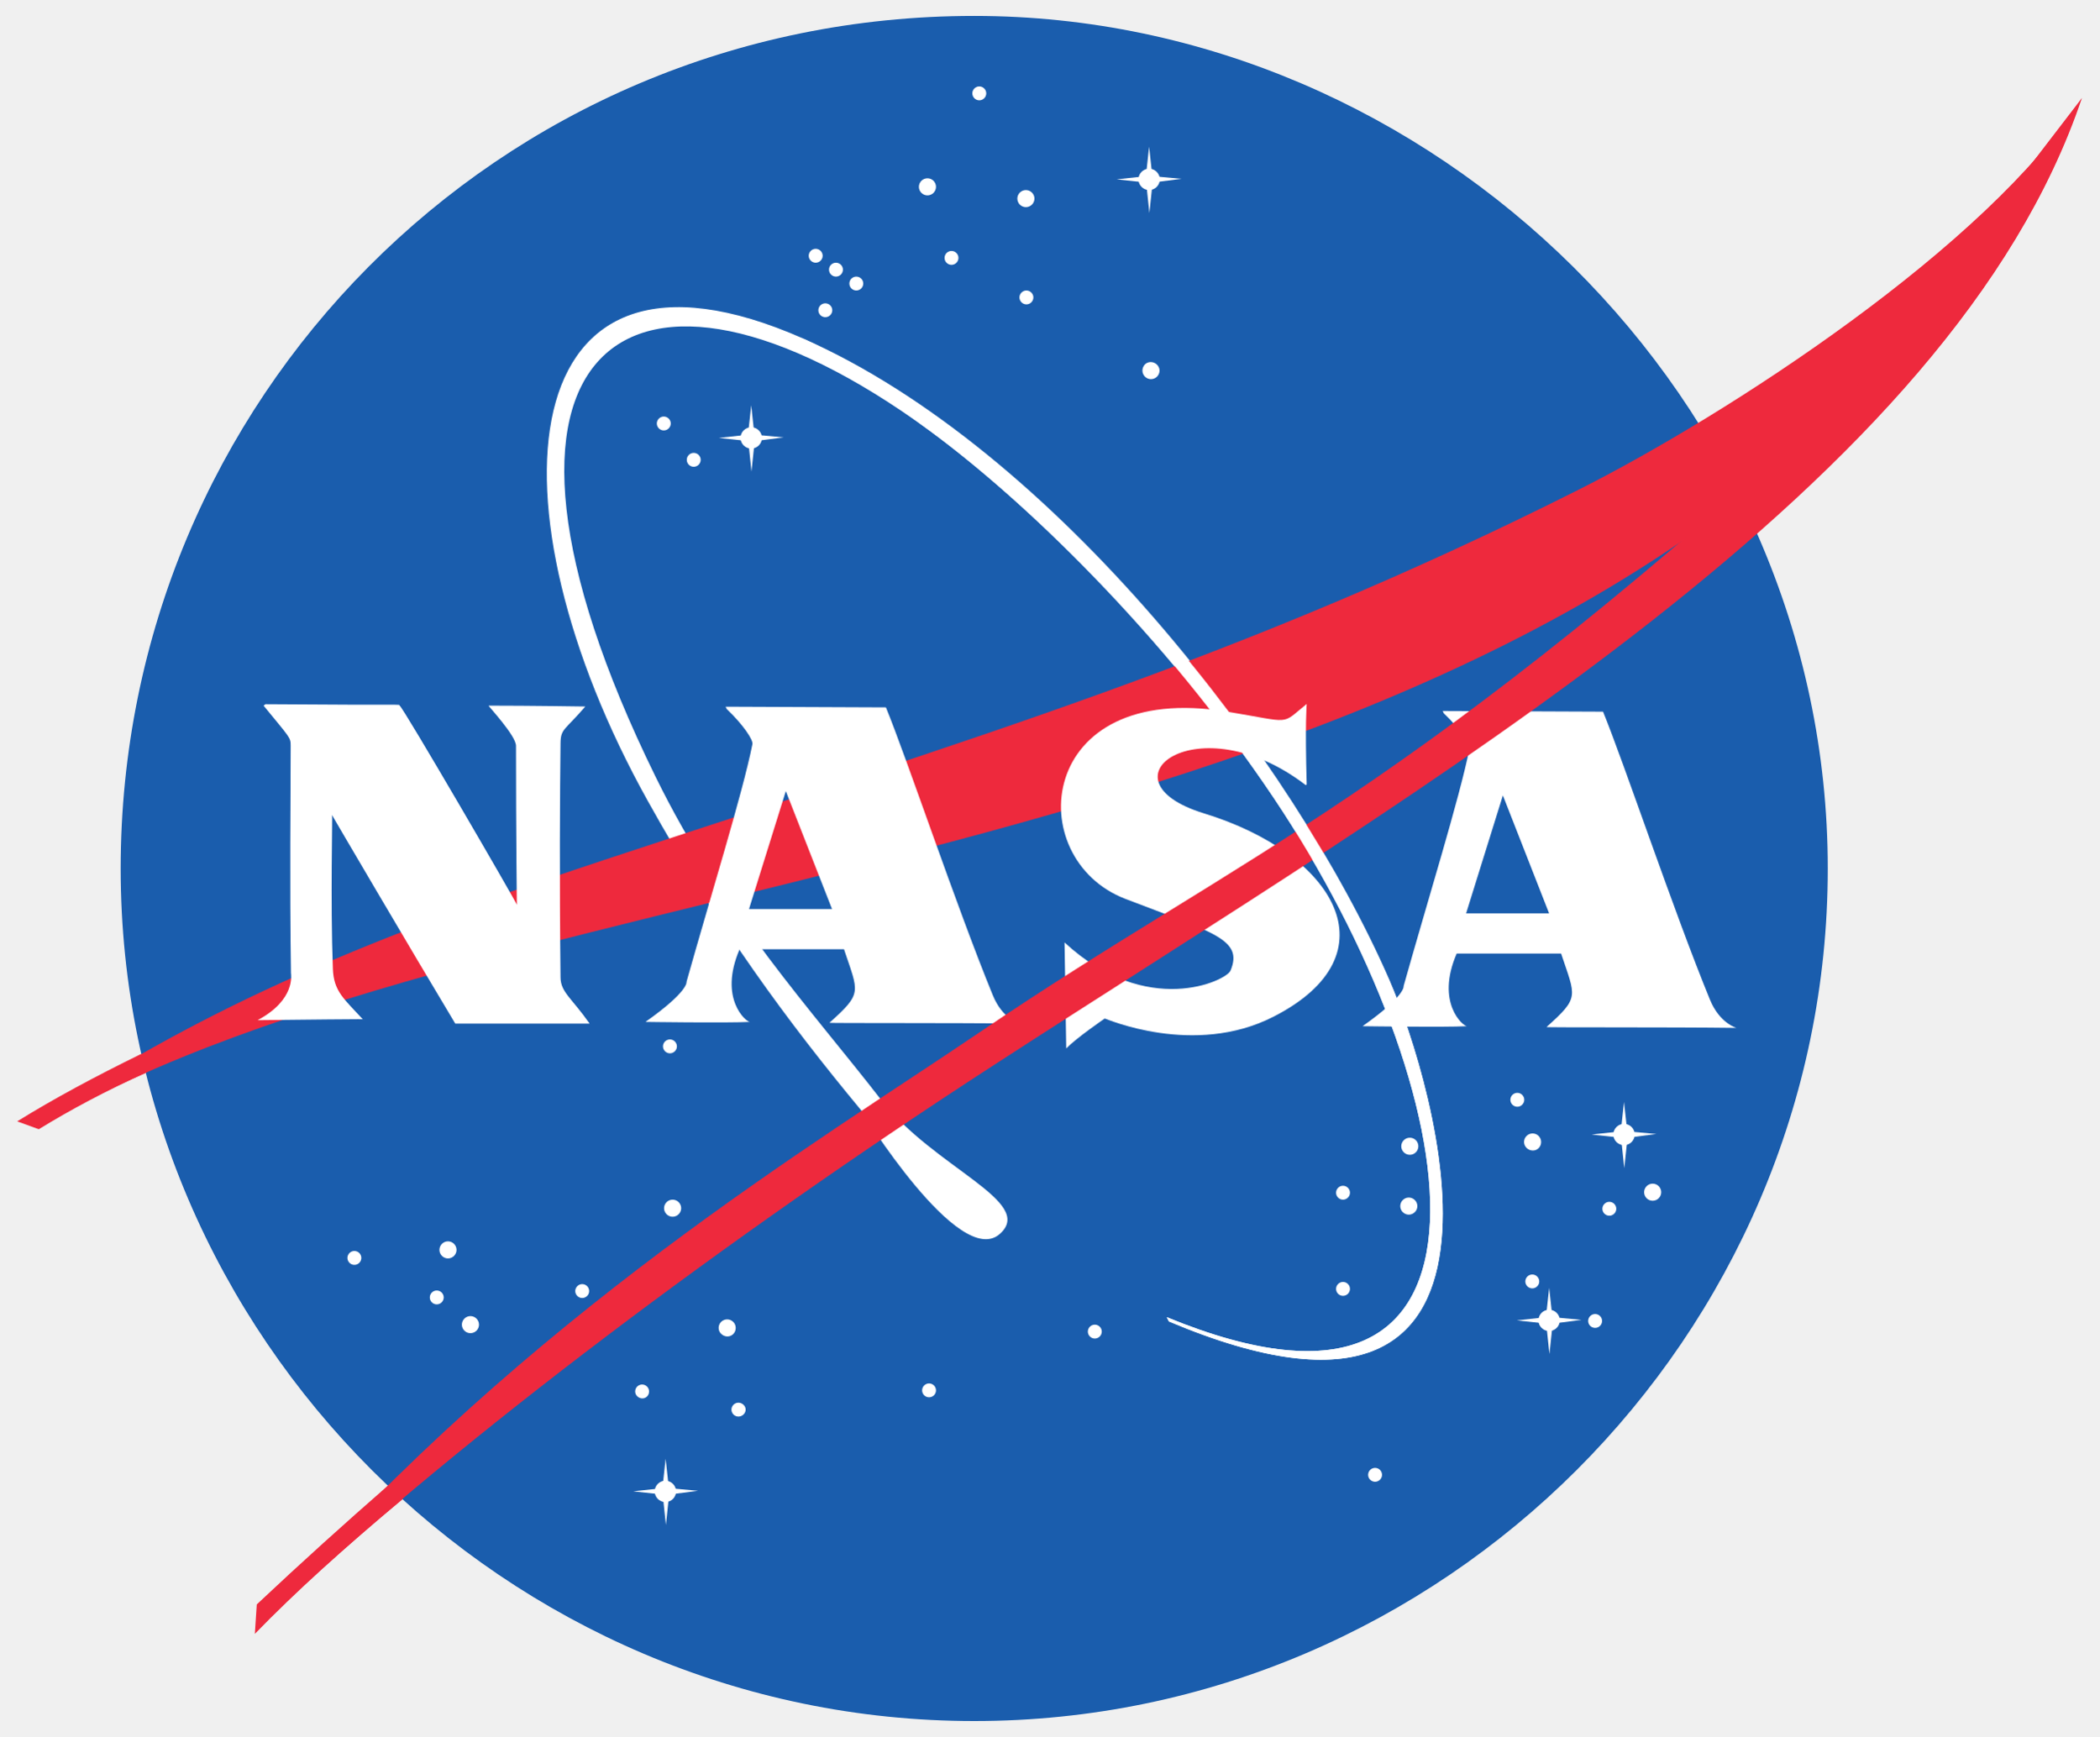
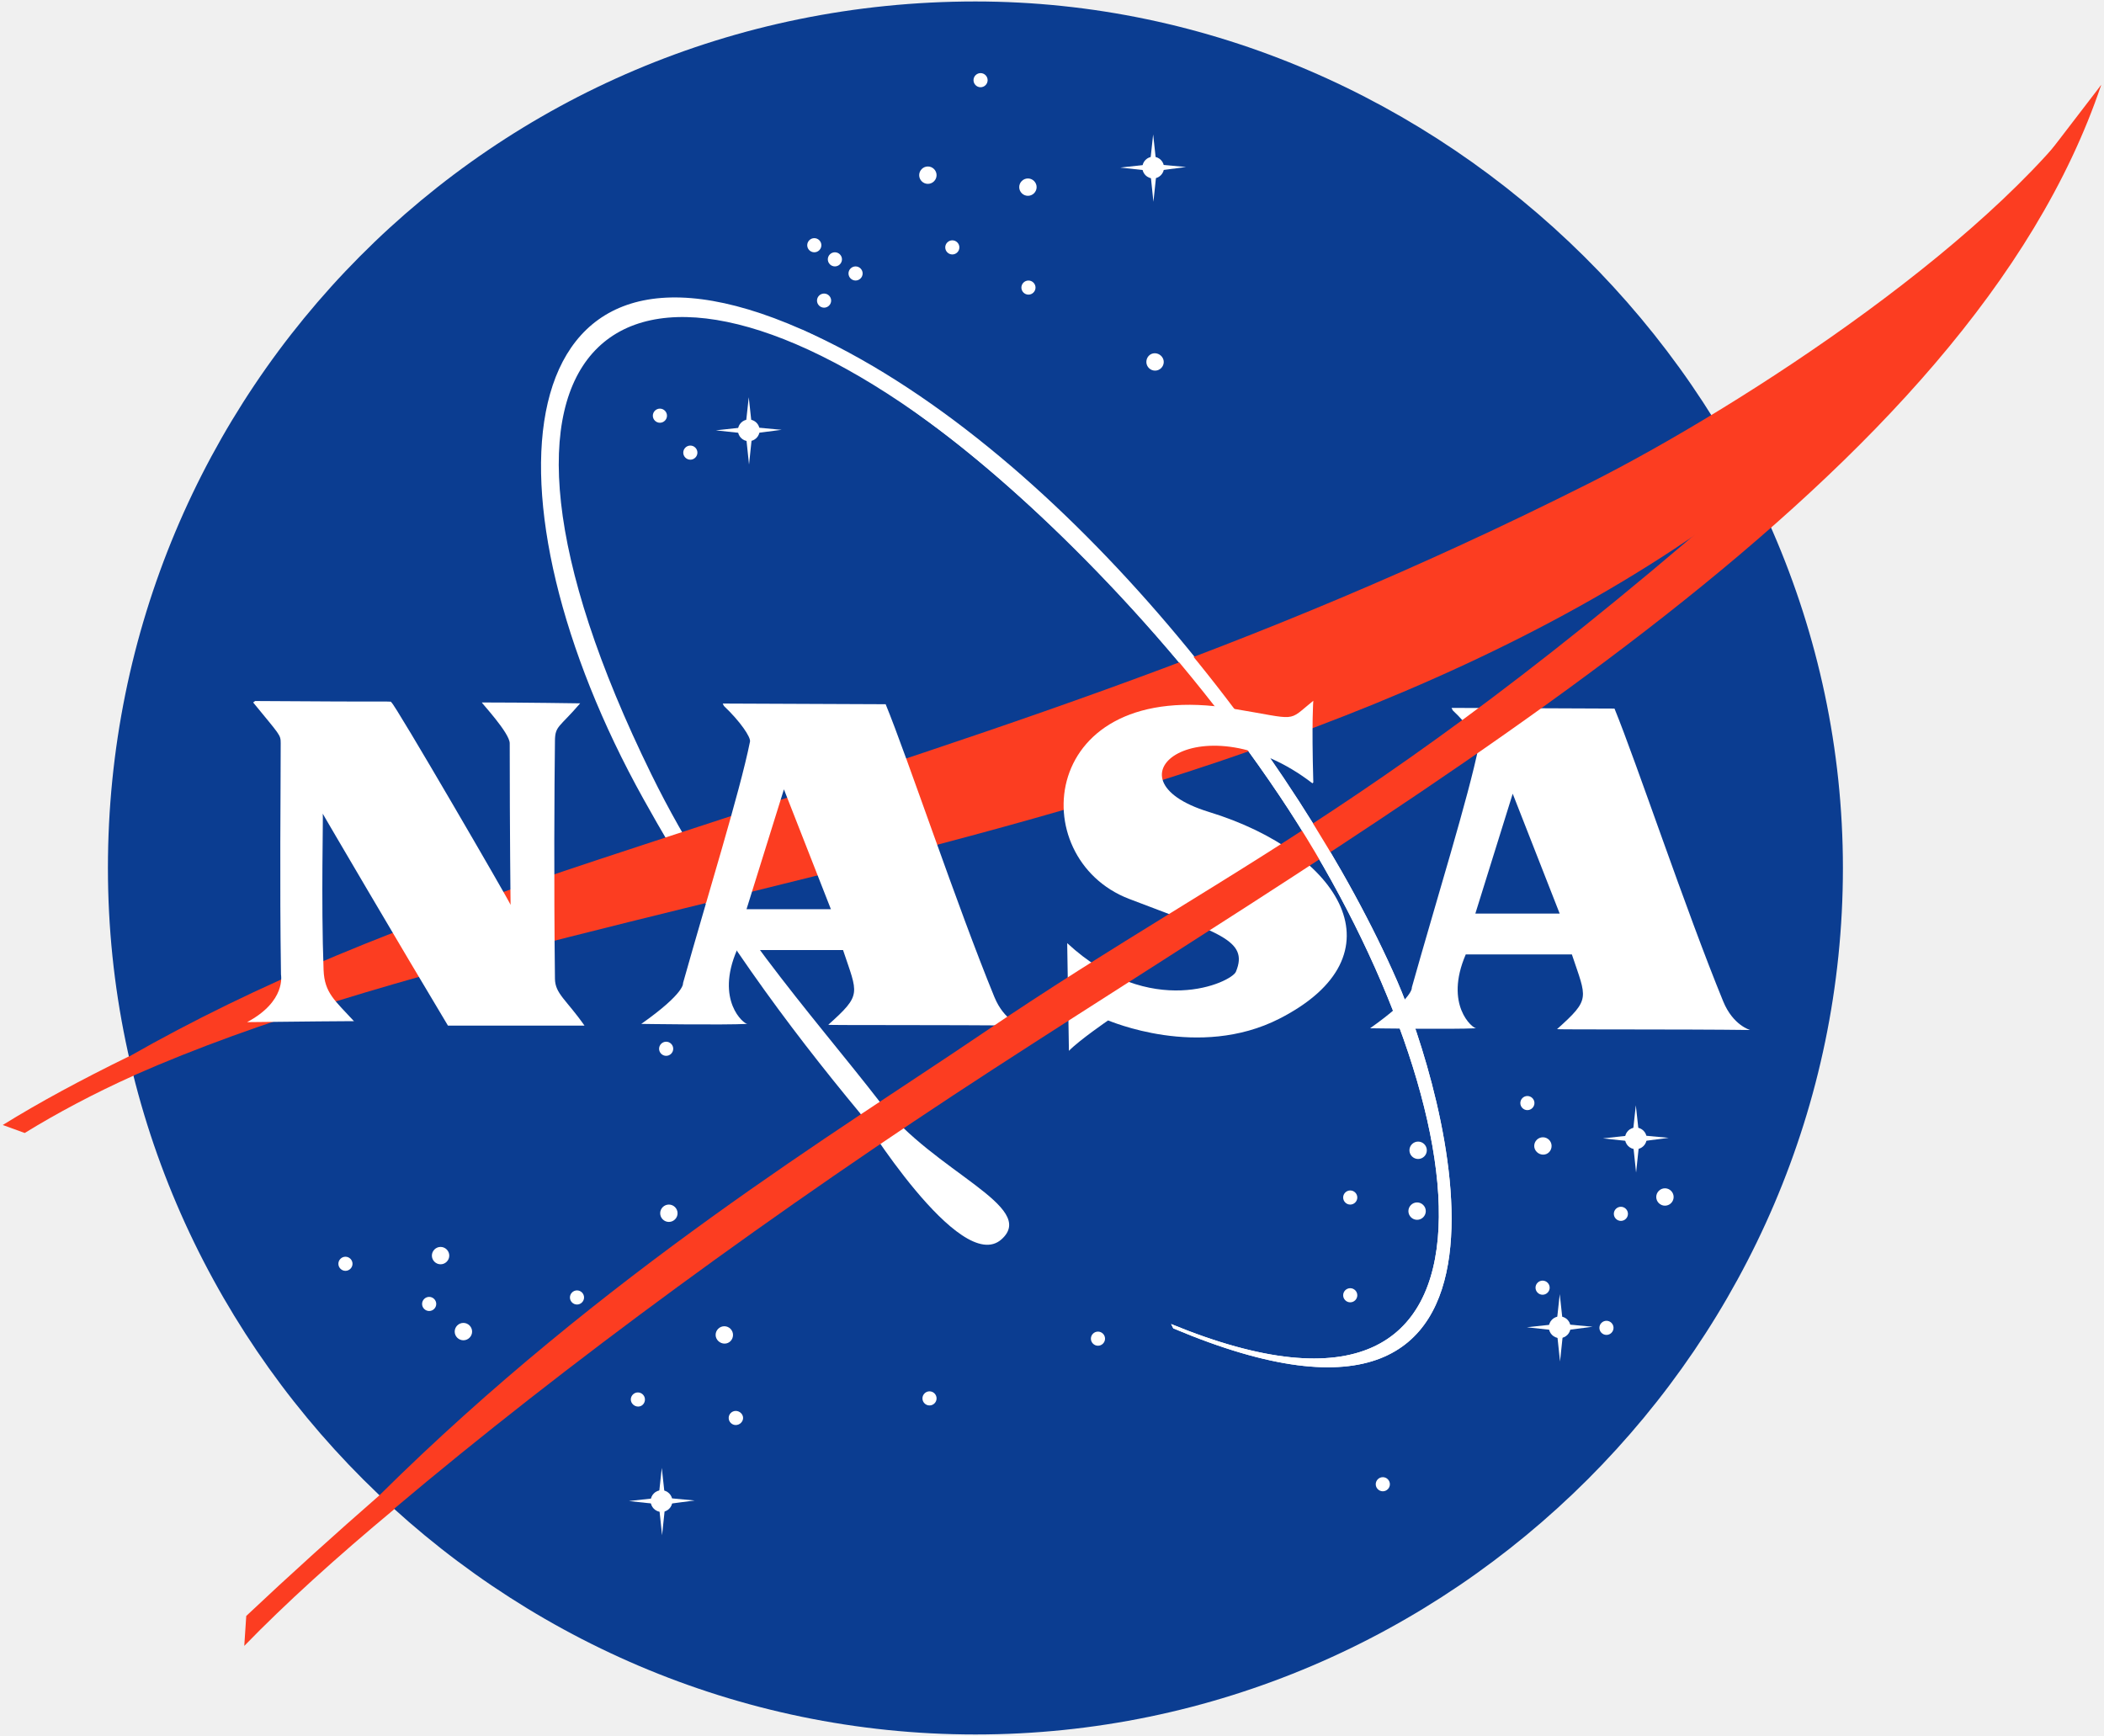
- <svg xmlns="http://www.w3.org/2000/svg" height="240" width="290">
-   <path d="m252.51,120c0,64.618-53.234,117.8-117.92,117.8-64.685,0-117.92-53.185-117.92-117.8,0-64.622,51.99-117.8,117.92-117.8,63.437,0,117.92,53.181,117.92,117.8" fill-rule="nonzero" fill="#1a5dad" />
-   <path d="m161.19,182c50.379,20.724,41.636-31.647,14.782-71.747-15.22-22.718-35.07-41.645-47.59-50.78-41.513-30.298-67.14-11.922-37.826,47.83,9.478,19.319,21.651,32.358,31.159,44.648,7.261,9.383,21.404,14.081,16.422,18.534-5.614,5.021-19.209-17.124-19.209-17.124-10.04-12.11-19.61-25.03-29.473-42.76-22.535-40.499-19.286-81.833,21.503-63.828,34.615,15.288,67.678,58.166,80.971,88.616,6.14,14.059,22.88,69.692-30.437,47.2" fill-rule="nonzero" fill="#FFF" />
-   <path d="M4.526,154.92c22.163-14.76,43.176-24.29,78.935-36.1,50.249-16.6,88.069-27.758,134.47-51.082,20.77-10.438,56.81-33.847,69.7-54.198-3.86,7.876-15.81,23.206-21.22,29.987-62.96,78.833-197.07,74.363-261,112.21" fill-rule="nonzero" fill="#ee293d" />
-   <path d="m36.678,97.303c20.284,0.159,18.294-0.041,18.531,0.197,0.355,0,16.196,27.282,16.196,27.517,0,0.117-0.118-9.695-0.118-21.966,0-1.417-3.9-5.551-3.783-5.551,5.79,0,13.357,0.118,13.357,0.118-2.835,3.307-3.402,3.036-3.425,5.079-0.08,6.572-0.155,18.716,0,32.358,0.022,2.045,1.537,2.834,4.019,6.378h-18.562c-6.029-10.038-17.077-28.869-17.022-28.816,0.085,0.086-0.238,11.812,0.115,21.257,0.12,3.122,1.538,4.133,4.141,6.969,0,0,2.993-0.08-14.542,0.117,5.32-2.834,4.613-6.377,4.611-6.495-0.191-13.052-0.04-24.211-0.04-31.415,0-1.181-0.08-1.064-3.743-5.551" fill-rule="nonzero" fill="#FFF" />
-   <path d="m100.1,117.46c1.703-5.913,3.158-11.197,3.849-14.642,0.117-0.591-1.3-2.716-3.546-4.843l-0.159-0.33c10.831,0.035,22.146,0.093,22.146,0.093,2.955,7.204,9.694,27.397,14.777,39.798,1.344,3.278,3.665,3.897,3.665,3.897-9.221-0.117-26.333-0.038-26.242-0.117,4.609-4.136,4.018-4.136,2.008-10.157h-14.421c-2.955,6.848,0.921,10.063,1.417,10.038-3.282,0.169-14.421,0-14.421,0,6.029-4.253,5.673-5.551,5.673-5.551,1.657-5.892,3.576-12.347,5.255-18.191l5.917,0.001c-1.271,4.077-2.542,8.15-2.542,8.15h11.47l-6.385-16.298s-1.271,4.075-2.542,8.148l-5.917-0.001" fill-rule="nonzero" fill="#FFF" />
-   <path d="m199.17,118.05c1.7-5.911,3.157-11.197,3.846-14.644,0.117-0.588-1.302-2.713-3.547-4.841l-0.16-0.328c10.834,0.035,22.152,0.093,22.152,0.093,2.951,7.204,9.691,27.398,14.773,39.798,1.343,3.279,3.663,3.898,3.663,3.898-9.216-0.12-26.329-0.038-26.241-0.12,4.612-4.131,4.021-4.131,2.011-10.155h-14.424c-2.956,6.849,0.919,10.063,1.416,10.04-3.28,0.168-14.42,0-14.42,0,6.028-4.253,5.674-5.552,5.674-5.552,1.657-5.893,3.576-12.346,5.257-18.189h5.915c-1.274,4.076-2.539,8.151-2.539,8.151h11.464l-6.385-16.298s-1.267,4.073-2.539,8.147h-5.915" fill-rule="nonzero" fill="#FFF" />
-   <path d="m180.52,108.37c-0.237-8.387,0-11.103,0-11.103-3.666,2.954-1.817,2.577-10.993,1.064-26.445-4.364-28.46,20.325-14.069,25.863,12.08,4.65,16.361,5.561,14.539,9.919-0.591,1.42-11.584,6.616-22.931-3.895l0.234,14.644c1.419-1.461,5.323-4.133,5.323-4.133,0.117,0,12.3,5.368,23.286-0.238,16.908-8.62,8.469-22.572-9.574-28.106-15.014-4.606-0.828-15.354,14.066-3.897" fill-rule="nonzero" fill="#FFF" />
-   <path d="m136.25,12.898c0,0.528-0.432,0.962-0.96,0.962-0.525,0-0.96-0.433-0.96-0.962,0-0.524,0.435-0.959,0.96-0.959,0.528,0,0.96,0.435,0.96,0.959" fill-rule="nonzero" fill="#FFF" />
-   <path d="m142.91,27.44c0,0.648-0.537,1.181-1.182,1.181-0.649,0-1.184-0.533-1.184-1.181,0-0.646,0.534-1.179,1.184-1.179,0.645,0,1.182,0.533,1.182,1.179" fill-rule="nonzero" fill="#FFF" />
-   <path d="m160.19,51.206c0,0.647-0.532,1.181-1.182,1.181-0.646,0-1.182-0.534-1.182-1.181,0-0.648,0.496-1.182,1.146-1.182,0.649,0,1.218,0.534,1.218,1.182" fill-rule="nonzero" fill="#FFF" />
-   <path d="m132.41,35.633c0,0.527-0.432,0.959-0.96,0.959-0.527,0-0.962-0.432-0.962-0.959,0-0.526,0.435-0.961,0.962-0.961,0.528,0,0.96,0.435,0.96,0.961" fill-rule="nonzero" fill="#FFF" />
-   <path d="m142.76,41.096c0,0.524-0.434,0.959-0.959,0.959-0.527,0-0.962-0.435-0.962-0.959,0-0.525,0.435-0.959,0.962-0.959,0.525,0,0.959,0.434,0.959,0.959" fill-rule="nonzero" fill="#FFF" />
-   <path d="m129.31,25.815c0,0.648-0.534,1.181-1.182,1.181-0.648,0-1.182-0.532-1.182-1.181,0-0.648,0.534-1.182,1.182-1.182,0.648,0,1.182,0.534,1.182,1.182" fill-rule="nonzero" fill="#FFF" />
-   <path d="m113.65,35.338c0,0.527-0.433,0.96-0.962,0.96-0.527,0-0.96-0.433-0.96-0.96,0-0.526,0.433-0.961,0.96-0.961,0.528,0,0.962,0.435,0.962,0.961" fill-rule="nonzero" fill="#FFF" />
-   <path d="m116.45,37.255c0,0.529-0.433,0.962-0.962,0.962-0.527,0-0.962-0.433-0.962-0.962,0-0.525,0.435-0.957,0.962-0.957,0.528,0,0.962,0.432,0.962,0.957" fill-rule="nonzero" fill="#FFF" />
-   <path d="m119.26,39.175c0,0.528-0.433,0.962-0.961,0.962-0.527,0-0.962-0.433-0.962-0.962,0-0.524,0.435-0.957,0.962-0.957,0.527,0,0.961,0.433,0.961,0.957" fill-rule="nonzero" fill="#FFF" />
-   <path d="m114.98,42.867c0,0.527-0.436,0.96-0.962,0.96-0.528,0-0.962-0.433-0.962-0.96,0-0.525,0.434-0.959,0.962-0.959,0.525,0,0.962,0.433,0.962,0.959" fill-rule="nonzero" fill="#FFF" />
-   <path d="m92.664,58.514c0,0.527-0.435,0.959-0.962,0.959-0.527,0-0.962-0.432-0.962-0.959s0.435-0.961,0.962-0.961c0.527,0,0.962,0.434,0.962,0.961" fill-rule="nonzero" fill="#FFF" />
-   <path d="m96.8,63.535c0,0.526-0.435,0.959-0.962,0.959-0.527,0-0.962-0.433-0.962-0.959,0-0.528,0.435-0.96,0.962-0.96,0.527,0,0.962,0.432,0.962,0.96" fill-rule="nonzero" fill="#FFF" />
-   <path d="m93.512,144.58c0,0.527-0.433,0.959-0.961,0.959-0.527,0-0.96-0.432-0.96-0.959,0-0.525,0.433-0.96,0.96-0.96,0.527,0,0.961,0.435,0.961,0.96" fill-rule="nonzero" fill="#FFF" />
-   <path d="m94.103,166.94c0,0.648-0.534,1.179-1.182,1.179-0.648,0-1.182-0.531-1.182-1.179,0-0.648,0.534-1.181,1.182-1.181,0.648,0,1.182,0.532,1.182,1.181" fill-rule="nonzero" fill="#FFF" />
-   <path d="m81.392,178.39c0,0.524-0.433,0.959-0.959,0.959-0.527,0-0.962-0.435-0.962-0.959,0-0.528,0.435-0.961,0.962-0.961,0.525,0,0.959,0.432,0.959,0.961" fill-rule="nonzero" fill="#FFF" />
-   <path d="m66.174,183.03c0,0.648-0.537,1.179-1.184,1.179-0.648,0-1.182-0.531-1.182-1.179,0-0.649,0.534-1.182,1.182-1.182,0.646,0,1.184,0.533,1.184,1.182" fill-rule="nonzero" fill="#FFF" />
-   <path d="m63.07,172.7c0,0.645-0.534,1.179-1.181,1.179-0.648,0-1.182-0.534-1.182-1.179,0-0.649,0.534-1.182,1.182-1.182,0.647,0,1.181,0.533,1.181,1.182" fill-rule="nonzero" fill="#FFF" />
-   <path d="m61.299,179.27c0,0.527-0.435,0.959-0.962,0.959-0.527,0-0.962-0.432-0.962-0.959,0-0.525,0.435-0.96,0.962-0.96s0.962,0.435,0.962,0.96" fill-rule="nonzero" fill="#FFF" />
-   <path d="m49.918,173.81c0,0.525-0.433,0.96-0.959,0.96-0.528,0-0.962-0.435-0.962-0.96,0-0.525,0.434-0.959,0.962-0.959,0.525,0,0.959,0.434,0.959,0.959" fill-rule="nonzero" fill="#FFF" />
-   <path d="m89.668,192.26c0,0.527-0.397,0.961-0.922,0.961-0.527,0-0.998-0.433-0.998-0.961,0-0.525,0.435-0.96,0.96-0.96,0.528,0,0.961,0.435,0.961,0.96" fill-rule="nonzero" fill="#FFF" />
-   <path d="m101.64,183.48c0,0.649-0.496,1.182-1.146,1.182-0.648,0-1.218-0.533-1.218-1.182,0-0.645,0.534-1.179,1.182-1.179,0.649,0,1.182,0.534,1.182,1.179" fill-rule="nonzero" fill="#FFF" />
-   <path d="m103.01,194.77c0,0.527-0.473,0.962-0.997,0.962-0.528,0-0.962-0.435-0.962-0.962,0-0.525,0.433-0.957,0.962-0.957,0.524,0,0.997,0.432,0.997,0.957" fill-rule="nonzero" fill="#FFF" />
-   <path d="m152.21,183.99c0,0.526-0.433,0.961-0.959,0.961-0.53,0-0.963-0.435-0.963-0.961,0-0.527,0.433-0.959,0.963-0.959,0.525,0,0.959,0.432,0.959,0.959" fill-rule="nonzero" fill="#FFF" />
-   <path d="m129.31,192.11c0,0.527-0.432,0.959-0.96,0.959-0.525,0-0.96-0.432-0.96-0.959,0-0.525,0.435-0.96,0.96-0.96,0.528,0,0.96,0.435,0.96,0.96" fill-rule="nonzero" fill="#FFF" />
-   <path d="m190.93,203.78c0,0.525-0.435,0.959-0.96,0.959-0.528,0-0.963-0.433-0.963-0.959,0-0.527,0.435-0.96,0.963-0.96,0.525,0,0.96,0.433,0.96,0.96" fill-rule="nonzero" fill="#FFF" />
-   <path d="m195.95,158.38c0,0.648-0.532,1.182-1.182,1.182-0.649,0-1.182-0.534-1.182-1.182,0-0.648,0.533-1.182,1.182-1.182,0.65,0,1.182,0.534,1.182,1.182" fill-rule="nonzero" fill="#FFF" />
-   <path d="m186.5,164.8c0,0.526-0.433,0.961-0.963,0.961-0.526,0-0.959-0.435-0.959-0.961,0-0.527,0.433-0.959,0.959-0.959,0.53,0,0.963,0.432,0.963,0.959" fill-rule="nonzero" fill="#FFF" />
-   <path d="m195.81,166.65c0,0.648-0.533,1.182-1.182,1.182-0.65,0-1.182-0.534-1.182-1.182,0-0.647,0.532-1.181,1.182-1.181,0.649,0,1.182,0.534,1.182,1.181" fill-rule="nonzero" fill="#FFF" />
-   <path d="m186.5,178.09c0,0.525-0.433,0.959-0.963,0.959-0.526,0-0.959-0.433-0.959-0.959,0-0.527,0.433-0.961,0.959-0.961,0.53,0,0.963,0.434,0.963,0.961" fill-rule="nonzero" fill="#FFF" />
-   <path d="m210.58,151.96c0,0.527-0.435,0.961-0.961,0.961-0.525,0-0.959-0.434-0.959-0.961,0-0.527,0.433-0.959,0.959-0.959,0.526,0,0.961,0.432,0.961,0.959" fill-rule="nonzero" fill="#FFF" />
-   <path d="m212.91,157.79c0,0.649-0.493,1.182-1.143,1.182-0.65,0-1.219-0.533-1.219-1.182,0-0.648,0.533-1.179,1.179-1.179,0.649,0,1.182,0.531,1.182,1.179" fill-rule="nonzero" fill="#FFF" />
-   <path d="m229.5,164.73c0,0.648-0.53,1.181-1.182,1.181-0.65,0-1.182-0.533-1.182-1.181,0-0.646,0.532-1.182,1.182-1.182,0.652,0,1.182,0.536,1.182,1.182" fill-rule="nonzero" fill="#FFF" />
-   <path d="m212.65,177.06c0,0.525-0.438,0.959-0.964,0.959-0.525,0-0.96-0.434-0.96-0.959,0-0.528,0.435-0.96,0.96-0.96,0.526,0,0.964,0.432,0.964,0.96" fill-rule="nonzero" fill="#FFF" />
-   <path d="m223.29,167.02c0,0.527-0.433,0.959-0.959,0.959s-0.96-0.432-0.96-0.959c0-0.527,0.435-0.96,0.96-0.96s0.959,0.433,0.959,0.96" fill-rule="nonzero" fill="#FFF" />
-   <path d="m221.33,182.52c0,0.527-0.433,0.959-0.959,0.959-0.53,0-0.963-0.432-0.963-0.959,0-0.525,0.433-0.96,0.963-0.96,0.525,0,0.959,0.435,0.959,0.96" fill-rule="nonzero" fill="#FFF" />
-   <path d="m225.84,156.76c0,0.81-0.669,1.475-1.478,1.475-0.81,0-1.477-0.665-1.477-1.475,0-0.81,0.667-1.475,1.477-1.475,0.81,0,1.478,0.665,1.478,1.475" fill-rule="nonzero" fill="#FFF" />
-   <path d="m224.36,152.26-0.441,4.059-4.028,0.443,4.06,0.441,0.445,4.209,0.445-4.209,3.988-0.515-4.025-0.369-0.445-4.059" fill-rule="nonzero" fill="#FFF" />
-   <path d="m215.49,182.44c0,0.81-0.667,1.475-1.477,1.475-0.81,0-1.478-0.665-1.478-1.475,0-0.81,0.668-1.475,1.478-1.475,0.81,0,1.477,0.665,1.477,1.475" fill-rule="nonzero" fill="#FFF" />
-   <path d="m214.02,177.94-0.445,4.059-4.025,0.443,4.062,0.444,0.445,4.206,0.445-4.206,3.987-0.517-4.028-0.371-0.441-4.059" fill-rule="nonzero" fill="#FFF" />
-   <path d="m105.26,60.505c0,0.81-0.667,1.475-1.477,1.475-0.813,0-1.478-0.665-1.478-1.475,0-0.81,0.665-1.475,1.478-1.475,0.81,0,1.477,0.665,1.477,1.475" fill-rule="nonzero" fill="#FFF" />
-   <path d="m103.78,56.003-0.444,4.059-4.028,0.444,4.065,0.441,0.444,4.209,0.442-4.209,3.99-0.514-4.028-0.371-0.441-4.059" fill-rule="nonzero" fill="#FFF" />
-   <path d="m160.23,24.783c0,0.81-0.668,1.477-1.478,1.477-0.81,0-1.474-0.667-1.474-1.477,0-0.81,0.664-1.477,1.474-1.477,0.81,0,1.478,0.667,1.478,1.477" fill-rule="nonzero" fill="#FFF" />
-   <path d="m158.75,20.277-0.441,4.06-4.028,0.444,4.065,0.443,0.441,4.208,0.445-4.208,3.989-0.518-4.028-0.369-0.442-4.06" fill-rule="nonzero" fill="#FFF" />
-   <path d="m93.4,206.07c0,0.81-0.667,1.476-1.477,1.476-0.813,0-1.48-0.665-1.48-1.476,0-0.809,0.667-1.477,1.48-1.477,0.81,0,1.477,0.668,1.477,1.477" fill-rule="nonzero" fill="#FFF" />
-   <path d="m91.958,201.56-0.442,4.06-4.027,0.444,4.064,0.442,0.443,4.208,0.442-4.208,3.99-0.515-4.027-0.371-0.444-4.06" fill-rule="nonzero" fill="#FFF" />
-   <path d="M287.62,13.541c-17.97,53.312-89.96,94.479-150.56,133.78-36.559,23.714-72.856,51.011-97.844,74.239-6.587,6.125,1.342-2.29-1.182,0.296,34.872-40.153,74.986-64.069,97.153-79.122,37.489-25.469,58.812-31.888,123.49-91.463" fill-rule="nonzero" fill="#ee293d" />
-   <path d="m19.515,145.62c-6.454,3.157-12.235,6.277-17.14,9.322l2.985,1.086c4.29-2.642,9.44-5.397,14.865-7.826" fill-rule="nonzero" fill="#ee293d" />
-   <path d="m53.587,205.28c-5.899,5.149-11.997,10.645-18.113,16.406l-0.27,4.071c5.6-5.768,12.479-11.998,20.418-18.608" fill-rule="nonzero" fill="#ee293d" />
-   <path d="m161.19,182c50.379,20.724,41.636-31.647,14.782-71.747-15.22-22.718-33.99-40.74-47.59-50.78-15.88-11.725-17.43-12.697-17.43-12.697,35.462,16.831,67.678,58.165,80.971,88.616,6.14,14.059,22.88,69.692-30.437,47.2" fill-rule="nonzero" fill="#FFF" />
+ <svg xmlns="http://www.w3.org/2000/svg" width="286px" height="236px" viewBox="0 0 286 236" version="1.1">
+   <defs />
+   <g id="Page-1" stroke="none" stroke-width="1" fill="none" fill-rule="evenodd">
+     <g id="logo" fill-rule="nonzero">
+       <path d="M250.51,118 C250.51,182.618 197.276,235.8 132.59,235.8 C67.905,235.8 14.67,182.615 14.67,118 C14.67,53.378 66.66,0.2 132.59,0.2 C196.027,0.2 250.51,53.381 250.51,118" id="Shape" fill="#0B3D91" />
+       <path d="M159.19,180 C209.569,200.724 200.826,148.353 173.972,108.253 C158.752,85.535 138.902,66.608 126.382,57.473 C84.869,27.175 59.242,45.551 88.556,105.303 C98.034,124.622 110.207,137.661 119.715,149.951 C126.976,159.334 141.119,164.032 136.137,168.485 C130.523,173.506 116.928,151.361 116.928,151.361 C106.888,139.251 97.318,126.331 87.455,108.601 C64.92,68.102 68.169,26.768 108.958,44.773 C143.573,60.061 176.636,102.939 189.929,133.389 C196.069,147.448 212.809,203.081 159.492,180.589" id="Shape" fill="#FFFFFF" />
+       <path d="M17.523,143.648 C34.913,133.747 53.764,125.967 81.461,116.82 C131.71,100.22 169.53,89.062 215.931,65.738 C236.701,55.3 272.741,31.891 285.631,11.54 C281.771,19.416 269.821,34.746 264.411,41.527 C205.973,114.697 86.24,116.102 18.221,146.19 L18.225,146.202 C12.8,148.631 7.649,151.386 3.36,154.028 L0.375,152.942 C5.28,149.897 11.061,146.777 17.515,143.62 L17.523,143.648 Z" id="Combined-Shape" fill="#FC3D21" />
+       <path d="M34.678,95.303 C54.962,95.462 52.972,95.262 53.209,95.5 C53.564,95.5 69.405,122.782 69.405,123.017 C69.405,123.133 69.287,113.322 69.287,101.051 C69.287,99.634 65.387,95.5 65.504,95.5 C71.293,95.5 78.861,95.619 78.861,95.619 C76.025,98.926 75.459,98.655 75.435,100.698 C75.355,107.269 75.281,119.414 75.435,133.056 C75.457,135.101 76.972,135.89 79.455,139.434 L60.893,139.434 C54.864,129.396 43.816,110.565 43.871,110.618 C43.955,110.704 43.633,122.43 43.986,131.875 C44.106,134.996 45.524,136.008 48.127,138.843 C48.127,138.843 51.12,138.763 33.585,138.96 C38.904,136.126 38.198,132.584 38.195,132.466 C38.004,119.414 38.156,108.255 38.156,101.051 C38.156,99.87 38.075,99.986 34.412,95.5" id="Shape" fill="#FFFFFF" />
+       <path d="M98.1,115.46 C99.803,109.547 101.258,104.263 101.949,100.818 C102.066,100.227 100.648,98.102 98.402,95.975 L98.243,95.646 C109.074,95.681 120.389,95.739 120.389,95.739 C123.345,102.943 130.083,123.136 135.166,135.537 C136.51,138.815 138.831,139.434 138.831,139.434 C129.61,139.317 112.498,139.396 112.589,139.317 C117.198,135.181 116.607,135.181 114.597,129.16 L100.176,129.16 C97.221,136.008 101.097,139.223 101.593,139.198 C98.311,139.367 87.172,139.198 87.172,139.198 C93.202,134.945 92.846,133.647 92.846,133.647 C94.502,127.755 96.421,121.3 98.101,115.456 L104.018,115.457 C102.747,119.534 101.476,123.607 101.476,123.607 L112.946,123.607 L106.56,107.309 C106.56,107.309 105.289,111.384 104.018,115.457 L98.101,115.456" id="Shape" fill="#FFFFFF" />
+       <path d="M197.17,116.05 C198.87,110.139 200.327,104.853 201.016,101.406 C201.132,100.818 199.714,98.693 197.469,96.565 L197.309,96.237 C208.143,96.272 219.461,96.33 219.461,96.33 C222.412,103.534 229.151,123.728 234.234,136.128 C235.576,139.407 237.897,140.026 237.897,140.026 C228.681,139.906 211.568,139.988 211.656,139.906 C216.268,135.775 215.677,135.775 213.667,129.751 L199.243,129.751 C196.288,136.601 200.162,139.814 200.659,139.791 C197.379,139.959 186.239,139.791 186.239,139.791 C192.266,135.539 191.913,134.239 191.913,134.239 C193.57,128.346 195.489,121.893 197.17,116.05 L203.085,116.05 C201.811,120.127 200.546,124.201 200.546,124.201 L212.01,124.201 L205.625,107.903 C205.625,107.903 204.358,111.977 203.086,116.05 L197.17,116.05" id="Shape" fill="#FFFFFF" />
+       <path d="M178.52,106.37 C178.283,97.983 178.52,95.267 178.52,95.267 C174.854,98.221 176.703,97.844 167.527,96.331 C141.082,91.967 139.067,116.656 153.458,122.194 C165.538,126.843 169.819,127.754 167.997,132.112 C167.406,133.532 156.413,138.728 145.066,128.217 L145.3,142.861 C146.718,141.4 150.622,138.728 150.622,138.728 C150.739,138.728 162.922,144.096 173.908,138.49 C190.816,129.87 182.377,115.918 164.334,110.384 C149.32,105.778 163.506,95.03 178.4,106.487" id="Shape" fill="#FFFFFF" />
+       <path d="M134.25,10.898 C134.25,11.426 133.818,11.86 133.29,11.86 C132.764,11.86 132.33,11.426 132.33,10.898 C132.33,10.374 132.764,9.939 133.29,9.939 C133.818,9.939 134.25,10.374 134.25,10.898" id="Shape" fill="#FFFFFF" />
+       <path d="M140.91,25.44 C140.91,26.088 140.373,26.621 139.728,26.621 C139.079,26.621 138.544,26.088 138.544,25.44 C138.544,24.794 139.079,24.261 139.728,24.261 C140.373,24.261 140.91,24.794 140.91,25.44" id="Shape" fill="#FFFFFF" />
+       <path d="M158.19,49.206 C158.19,49.853 157.658,50.387 157.008,50.387 C156.362,50.387 155.826,49.853 155.826,49.206 C155.826,48.558 156.322,48.024 156.972,48.024 C157.621,48.024 158.19,48.558 158.19,49.206" id="Shape" fill="#FFFFFF" />
+       <path d="M130.41,33.633 C130.41,34.16 129.978,34.592 129.45,34.592 C128.923,34.592 128.488,34.16 128.488,33.633 C128.488,33.107 128.923,32.672 129.45,32.672 C129.978,32.672 130.41,33.107 130.41,33.633" id="Shape" fill="#FFFFFF" />
+       <path d="M140.76,39.096 C140.76,39.62 140.326,40.055 139.801,40.055 C139.274,40.055 138.839,39.62 138.839,39.096 C138.839,38.571 139.274,38.137 139.801,38.137 C140.326,38.137 140.76,38.571 140.76,39.096" id="Shape" fill="#FFFFFF" />
+       <path d="M127.31,23.815 C127.31,24.463 126.776,24.996 126.128,24.996 C125.48,24.996 124.946,24.463 124.946,23.815 C124.946,23.167 125.48,22.633 126.128,22.633 C126.776,22.633 127.31,23.167 127.31,23.815" id="Shape" fill="#FFFFFF" />
+       <path d="M111.65,33.338 C111.65,33.865 111.217,34.298 110.688,34.298 C110.161,34.298 109.728,33.865 109.728,33.338 C109.728,32.812 110.161,32.377 110.688,32.377 C111.217,32.377 111.65,32.812 111.65,33.338" id="Shape" fill="#FFFFFF" />
+       <path d="M114.45,35.255 C114.45,35.784 114.017,36.217 113.488,36.217 C112.961,36.217 112.527,35.784 112.527,35.255 C112.527,34.73 112.961,34.298 113.488,34.298 C114.017,34.298 114.45,34.73 114.45,35.255" id="Shape" fill="#FFFFFF" />
+       <path d="M117.26,37.175 C117.26,37.703 116.827,38.137 116.299,38.137 C115.773,38.137 115.338,37.703 115.338,37.175 C115.338,36.651 115.773,36.218 116.299,36.218 C116.827,36.218 117.26,36.651 117.26,37.175" id="Shape" fill="#FFFFFF" />
+       <path d="M112.98,40.867 C112.98,41.394 112.544,41.827 112.018,41.827 C111.49,41.827 111.056,41.394 111.056,40.867 C111.056,40.342 111.49,39.908 112.018,39.908 C112.544,39.908 112.98,40.342 112.98,40.867" id="Shape" fill="#FFFFFF" />
+       <path d="M90.664,56.514 C90.664,57.041 90.229,57.473 89.702,57.473 C89.175,57.473 88.741,57.041 88.741,56.514 C88.741,55.987 89.175,55.553 89.702,55.553 C90.229,55.553 90.664,55.987 90.664,56.514" id="Shape" fill="#FFFFFF" />
+       <path d="M94.8,61.535 C94.8,62.061 94.365,62.494 93.838,62.494 C93.311,62.494 92.877,62.061 92.877,61.535 C92.877,61.007 93.311,60.575 93.838,60.575 C94.365,60.575 94.8,61.007 94.8,61.535" id="Shape" fill="#FFFFFF" />
+       <path d="M91.512,142.58 C91.512,143.107 91.079,143.539 90.551,143.539 C90.025,143.539 89.591,143.107 89.591,142.58 C89.591,142.055 90.025,141.62 90.551,141.62 C91.079,141.62 91.512,142.055 91.512,142.58" id="Shape" fill="#FFFFFF" />
+       <path d="M92.103,164.94 C92.103,165.588 91.569,166.119 90.921,166.119 C90.273,166.119 89.739,165.588 89.739,164.94 C89.739,164.292 90.273,163.759 90.921,163.759 C91.569,163.759 92.103,164.292 92.103,164.94" id="Shape" fill="#FFFFFF" />
+       <path d="M79.392,176.39 C79.392,176.914 78.959,177.349 78.433,177.349 C77.906,177.349 77.472,176.914 77.472,176.39 C77.472,175.862 77.906,175.429 78.433,175.429 C78.959,175.429 79.392,175.862 79.392,176.39" id="Shape" fill="#FFFFFF" />
+       <path d="M64.174,181.03 C64.174,181.678 63.637,182.209 62.99,182.209 C62.342,182.209 61.808,181.678 61.808,181.03 C61.808,180.381 62.342,179.848 62.99,179.848 C63.637,179.848 64.174,180.381 64.174,181.03" id="Shape" fill="#FFFFFF" />
+       <path d="M61.07,170.7 C61.07,171.345 60.536,171.879 59.889,171.879 C59.242,171.879 58.707,171.345 58.707,170.7 C58.707,170.051 59.242,169.518 59.889,169.518 C60.536,169.518 61.07,170.051 61.07,170.7" id="Shape" fill="#FFFFFF" />
+       <path d="M59.299,177.27 C59.299,177.797 58.864,178.229 58.337,178.229 C57.81,178.229 57.375,177.797 57.375,177.27 C57.375,176.745 57.81,176.31 58.337,176.31 C58.864,176.31 59.299,176.745 59.299,177.27" id="Shape" fill="#FFFFFF" />
+       <path d="M47.918,171.81 C47.918,172.335 47.485,172.77 46.959,172.77 C46.431,172.77 45.997,172.335 45.997,171.81 C45.997,171.285 46.431,170.851 46.959,170.851 C47.485,170.851 47.918,171.285 47.918,171.81" id="Shape" fill="#FFFFFF" />
+       <path d="M87.668,190.26 C87.668,190.787 87.271,191.221 86.746,191.221 C86.219,191.221 85.747,190.787 85.747,190.26 C85.747,189.735 86.182,189.3 86.707,189.3 C87.236,189.3 87.668,189.735 87.668,190.26" id="Shape" fill="#FFFFFF" />
+       <path d="M99.64,181.48 C99.64,182.129 99.144,182.662 98.494,182.662 C97.846,182.662 97.276,182.129 97.276,181.48 C97.276,180.835 97.81,180.301 98.458,180.301 C99.107,180.301 99.64,180.835 99.64,181.48" id="Shape" fill="#FFFFFF" />
+       <path d="M101.01,192.77 C101.01,193.297 100.537,193.732 100.013,193.732 C99.485,193.732 99.051,193.297 99.051,192.77 C99.051,192.245 99.485,191.813 100.013,191.813 C100.537,191.813 101.01,192.245 101.01,192.77" id="Shape" fill="#FFFFFF" />
+       <path d="M150.21,181.99 C150.21,182.516 149.777,182.951 149.251,182.951 C148.721,182.951 148.288,182.516 148.288,181.99 C148.288,181.463 148.721,181.031 149.251,181.031 C149.777,181.031 150.21,181.463 150.21,181.99" id="Shape" fill="#FFFFFF" />
+       <path d="M127.31,190.11 C127.31,190.637 126.878,191.069 126.35,191.069 C125.824,191.069 125.39,190.637 125.39,190.11 C125.39,189.585 125.824,189.15 126.35,189.15 C126.878,189.15 127.31,189.585 127.31,190.11" id="Shape" fill="#FFFFFF" />
+       <path d="M188.93,201.78 C188.93,202.305 188.495,202.739 187.97,202.739 C187.441,202.739 187.007,202.305 187.007,201.78 C187.007,201.253 187.441,200.82 187.97,200.82 C188.495,200.82 188.93,201.253 188.93,201.78" id="Shape" fill="#FFFFFF" />
+       <path d="M193.95,156.38 C193.95,157.028 193.418,157.562 192.768,157.562 C192.119,157.562 191.586,157.028 191.586,156.38 C191.586,155.732 192.119,155.198 192.768,155.198 C193.418,155.198 193.95,155.732 193.95,156.38" id="Shape" fill="#FFFFFF" />
+       <path d="M184.5,162.8 C184.5,163.326 184.067,163.761 183.537,163.761 C183.011,163.761 182.578,163.326 182.578,162.8 C182.578,162.273 183.011,161.841 183.537,161.841 C184.067,161.841 184.5,162.273 184.5,162.8" id="Shape" fill="#FFFFFF" />
+       <path d="M193.81,164.65 C193.81,165.298 193.277,165.832 192.628,165.832 C191.978,165.832 191.446,165.298 191.446,164.65 C191.446,164.003 191.978,163.469 192.628,163.469 C193.277,163.469 193.81,164.003 193.81,164.65" id="Shape" fill="#FFFFFF" />
+       <path d="M184.5,176.09 C184.5,176.615 184.067,177.049 183.537,177.049 C183.011,177.049 182.578,176.615 182.578,176.09 C182.578,175.563 183.011,175.129 183.537,175.129 C184.067,175.129 184.5,175.563 184.5,176.09" id="Shape" fill="#FFFFFF" />
+       <path d="M208.58,149.96 C208.58,150.487 208.145,150.921 207.619,150.921 C207.094,150.921 206.661,150.487 206.661,149.96 C206.661,149.433 207.094,149.001 207.619,149.001 C208.145,149.001 208.58,149.433 208.58,149.96" id="Shape" fill="#FFFFFF" />
+       <path d="M210.91,155.79 C210.91,156.439 210.417,156.972 209.768,156.972 C209.118,156.972 208.549,156.439 208.549,155.79 C208.549,155.142 209.081,154.611 209.728,154.611 C210.377,154.611 210.91,155.142 210.91,155.79" id="Shape" fill="#FFFFFF" />
+       <path d="M227.5,162.73 C227.5,163.378 226.97,163.911 226.318,163.911 C225.668,163.911 225.136,163.378 225.136,162.73 C225.136,162.084 225.668,161.548 226.318,161.548 C226.97,161.548 227.5,162.084 227.5,162.73" id="Shape" fill="#FFFFFF" />
+       <path d="M210.65,175.06 C210.65,175.585 210.212,176.019 209.686,176.019 C209.161,176.019 208.726,175.585 208.726,175.06 C208.726,174.532 209.161,174.1 209.686,174.1 C210.212,174.1 210.65,174.532 210.65,175.06" id="Shape" fill="#FFFFFF" />
+       <path d="M221.29,165.02 C221.29,165.547 220.857,165.979 220.331,165.979 C219.806,165.979 219.371,165.547 219.371,165.02 C219.371,164.493 219.806,164.06 220.331,164.06 C220.857,164.06 221.29,164.493 221.29,165.02" id="Shape" fill="#FFFFFF" />
+       <path d="M219.33,180.52 C219.33,181.047 218.897,181.479 218.371,181.479 C217.841,181.479 217.408,181.047 217.408,180.52 C217.408,179.995 217.841,179.56 218.371,179.56 C218.897,179.56 219.33,179.995 219.33,180.52" id="Shape" fill="#FFFFFF" />
+       <path d="M223.84,154.76 C223.84,155.57 223.171,156.235 222.362,156.235 C221.552,156.235 220.884,155.57 220.884,154.76 C220.884,153.95 221.552,153.285 222.362,153.285 C223.171,153.285 223.84,153.95 223.84,154.76" id="Shape" fill="#FFFFFF" />
+       <polyline id="Shape" fill="#FFFFFF" points="222.36 150.26 221.919 154.319 217.891 154.762 221.951 155.203 222.396 159.412 222.842 155.203 226.83 154.688 222.805 154.319 222.36 150.26" />
+       <path d="M213.49,180.44 C213.49,181.25 212.823,181.915 212.013,181.915 C211.203,181.915 210.535,181.25 210.535,180.44 C210.535,179.63 211.203,178.965 212.013,178.965 C212.823,178.965 213.49,179.63 213.49,180.44" id="Shape" fill="#FFFFFF" />
+       <polyline id="Shape" fill="#FFFFFF" points="212.02 175.94 211.575 179.999 207.55 180.442 211.611 180.886 212.057 185.092 212.502 180.886 216.489 180.37 212.461 179.999 212.02 175.94" />
+       <path d="M103.26,58.505 C103.26,59.315 102.593,59.98 101.783,59.98 C100.97,59.98 100.305,59.315 100.305,58.505 C100.305,57.695 100.97,57.03 101.783,57.03 C102.593,57.03 103.26,57.695 103.26,58.505" id="Shape" fill="#FFFFFF" />
+       <polyline id="Shape" fill="#FFFFFF" points="101.78 54.003 101.336 58.062 97.308 58.506 101.373 58.946 101.817 63.155 102.259 58.946 106.249 58.433 102.221 58.062 101.78 54.003" />
+       <path d="M158.23,22.783 C158.23,23.593 157.562,24.26 156.752,24.26 C155.942,24.26 155.278,23.593 155.278,22.783 C155.278,21.973 155.942,21.306 156.752,21.306 C157.562,21.306 158.23,21.973 158.23,22.783" id="Shape" fill="#FFFFFF" />
+       <polyline id="Shape" fill="#FFFFFF" points="156.75 18.277 156.309 22.337 152.281 22.781 156.346 23.225 156.787 27.432 157.232 23.225 161.22 22.706 157.192 22.337 156.75 18.277" />
+       <path d="M91.4,204.07 C91.4,204.88 90.733,205.546 89.923,205.546 C89.11,205.546 88.443,204.88 88.443,204.07 C88.443,203.261 89.11,202.593 89.923,202.593 C90.733,202.593 91.4,203.261 91.4,204.07" id="Shape" fill="#FFFFFF" />
+       <polyline id="Shape" fill="#FFFFFF" points="89.958 199.56 89.516 203.62 85.489 204.064 89.553 204.506 89.996 208.714 90.438 204.506 94.428 203.991 90.402 203.62 89.958 199.56" />
+       <path d="M51.491,203.364 C82.181,172.942 114.24,153.601 133.187,140.734 C170.676,115.265 191.999,108.846 256.677,49.271 L285.62,11.541 C267.65,64.853 195.66,106.02 135.06,145.321 C105.856,164.264 76.818,185.494 53.58,205.11 L53.622,205.149 C45.683,211.759 38.804,217.989 33.204,223.757 L33.474,219.686 C39.557,213.956 45.621,208.488 51.491,203.364 Z" id="Combined-Shape" fill="#FC3D21" />
+       <path d="M159.19,180 C209.569,200.724 200.826,148.353 173.972,108.253 C158.752,85.535 139.982,67.513 126.382,57.473 C110.502,45.748 108.952,44.776 108.952,44.776 C144.414,61.607 176.63,102.941 189.923,133.392 C196.063,147.451 212.803,203.084 159.486,180.592" id="Shape" fill="#FFFFFF" />
+     </g>
+   </g>
</svg>
